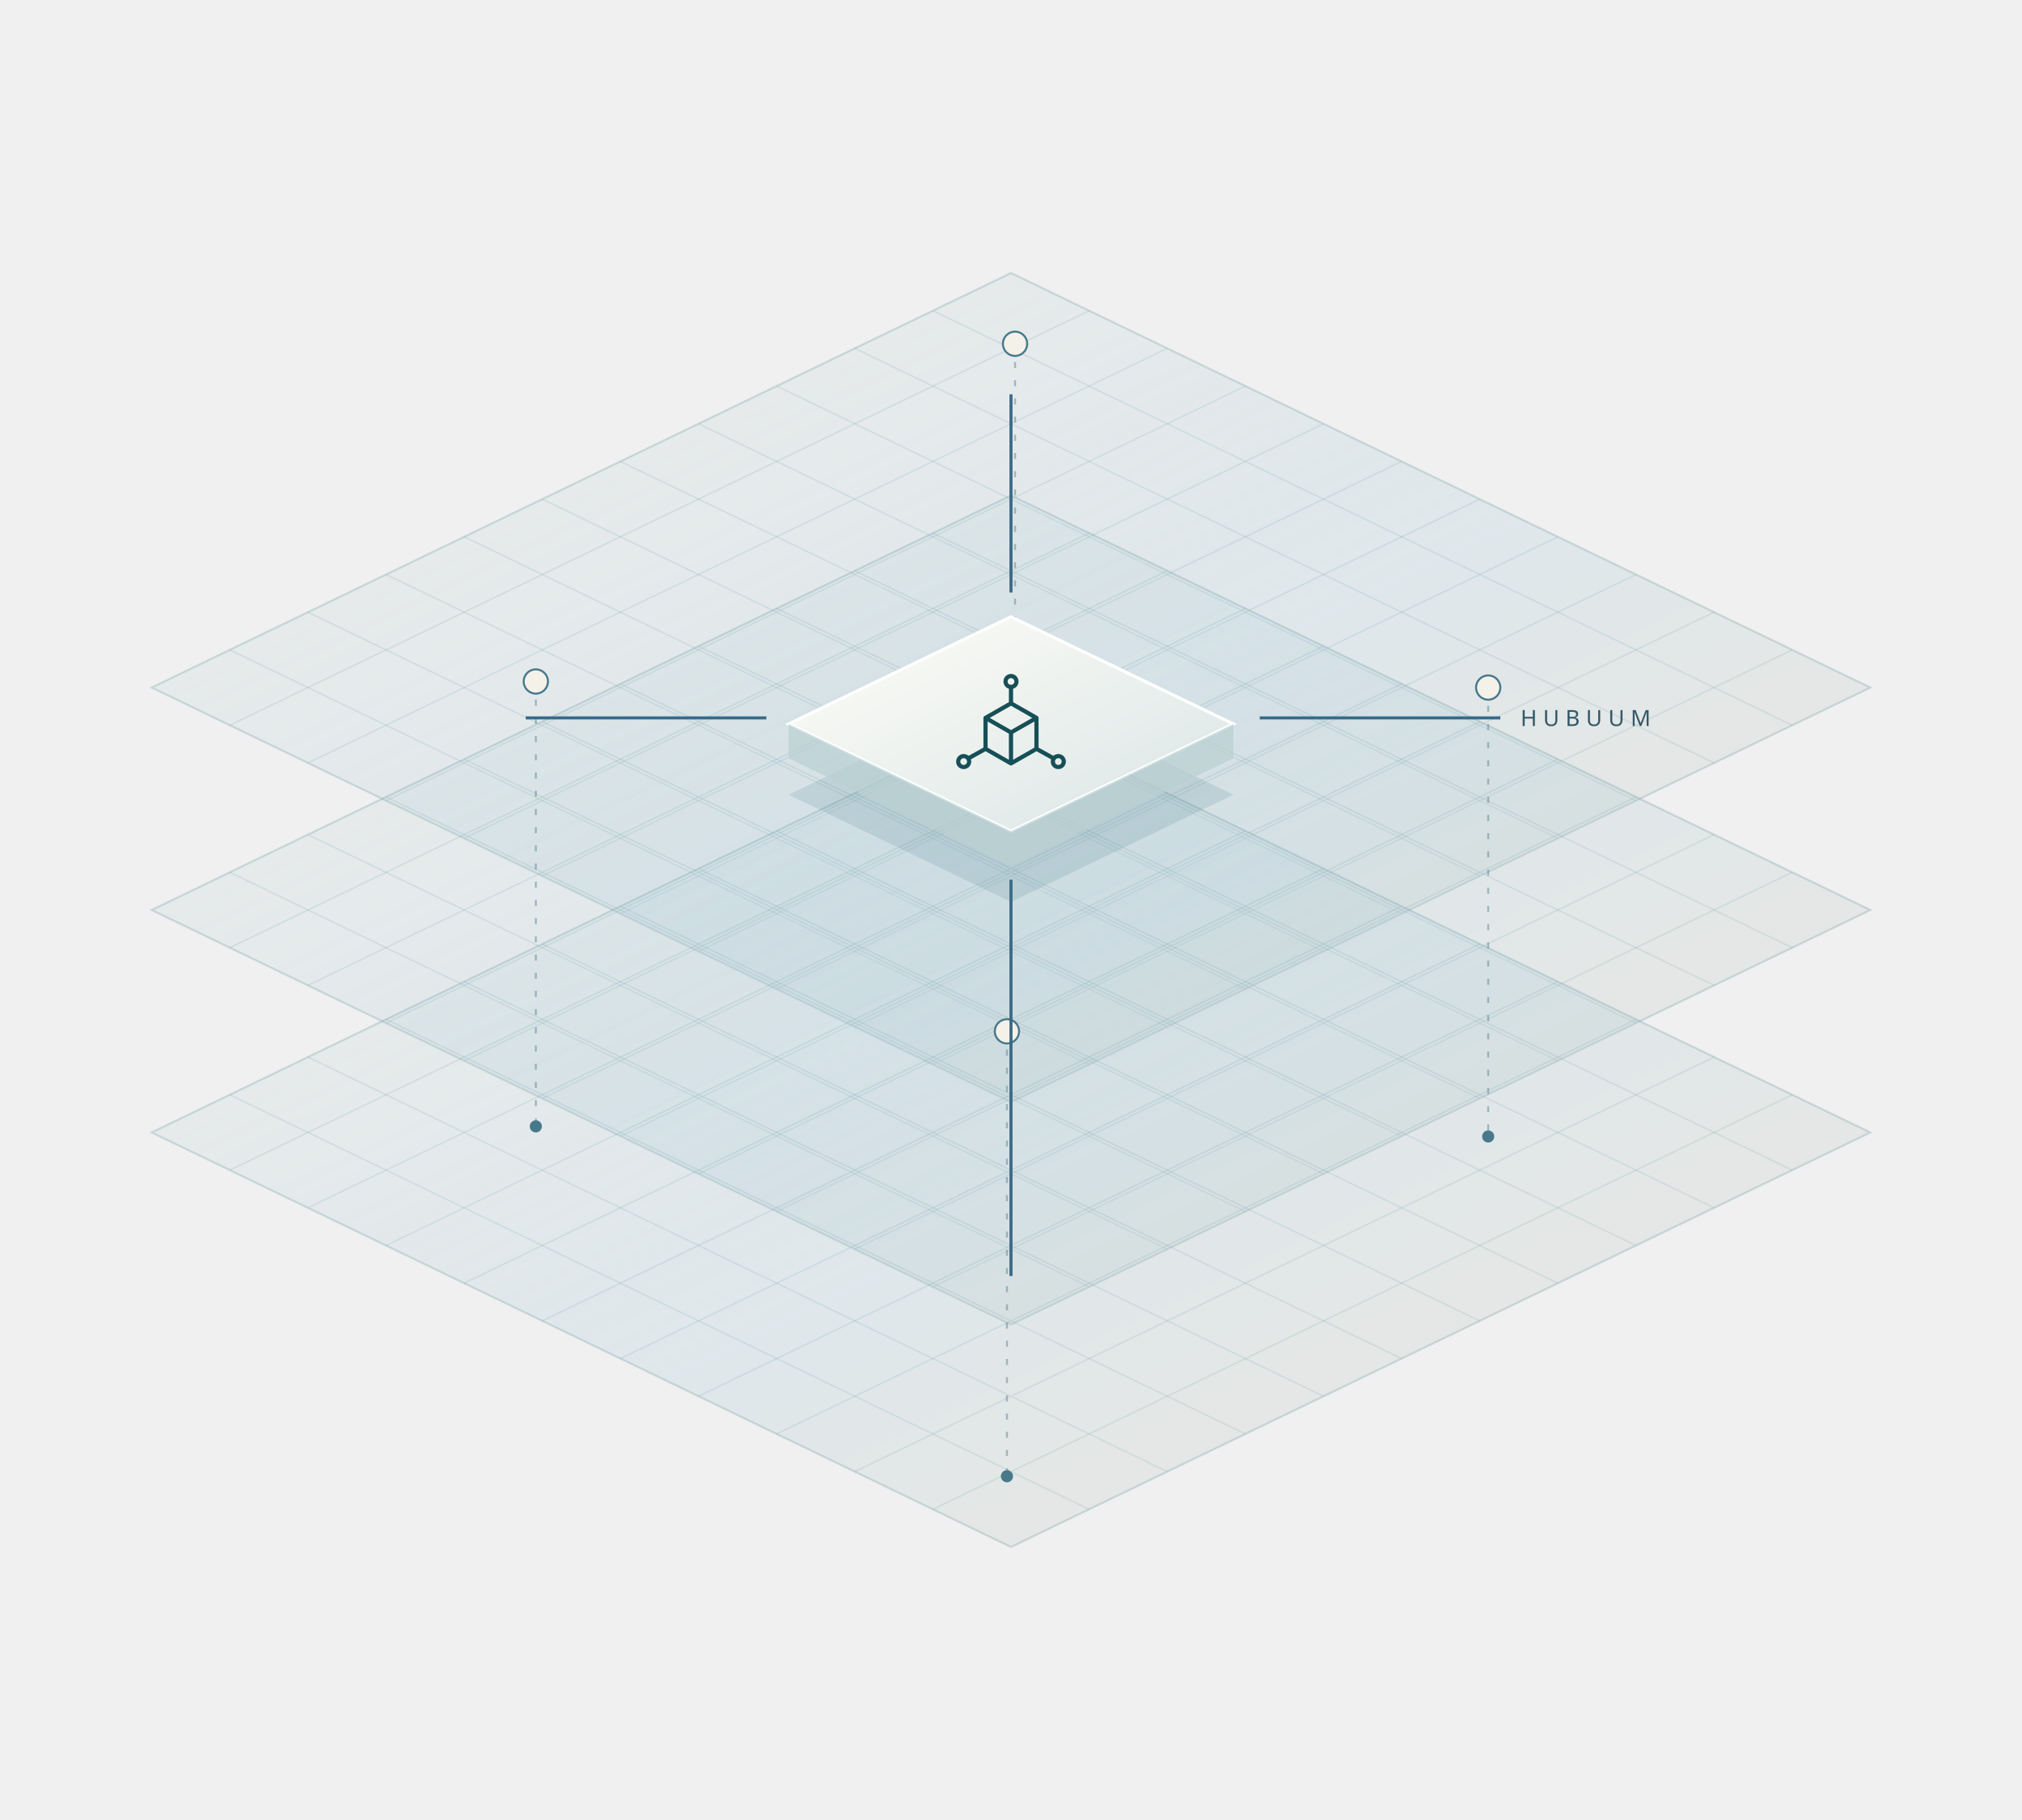
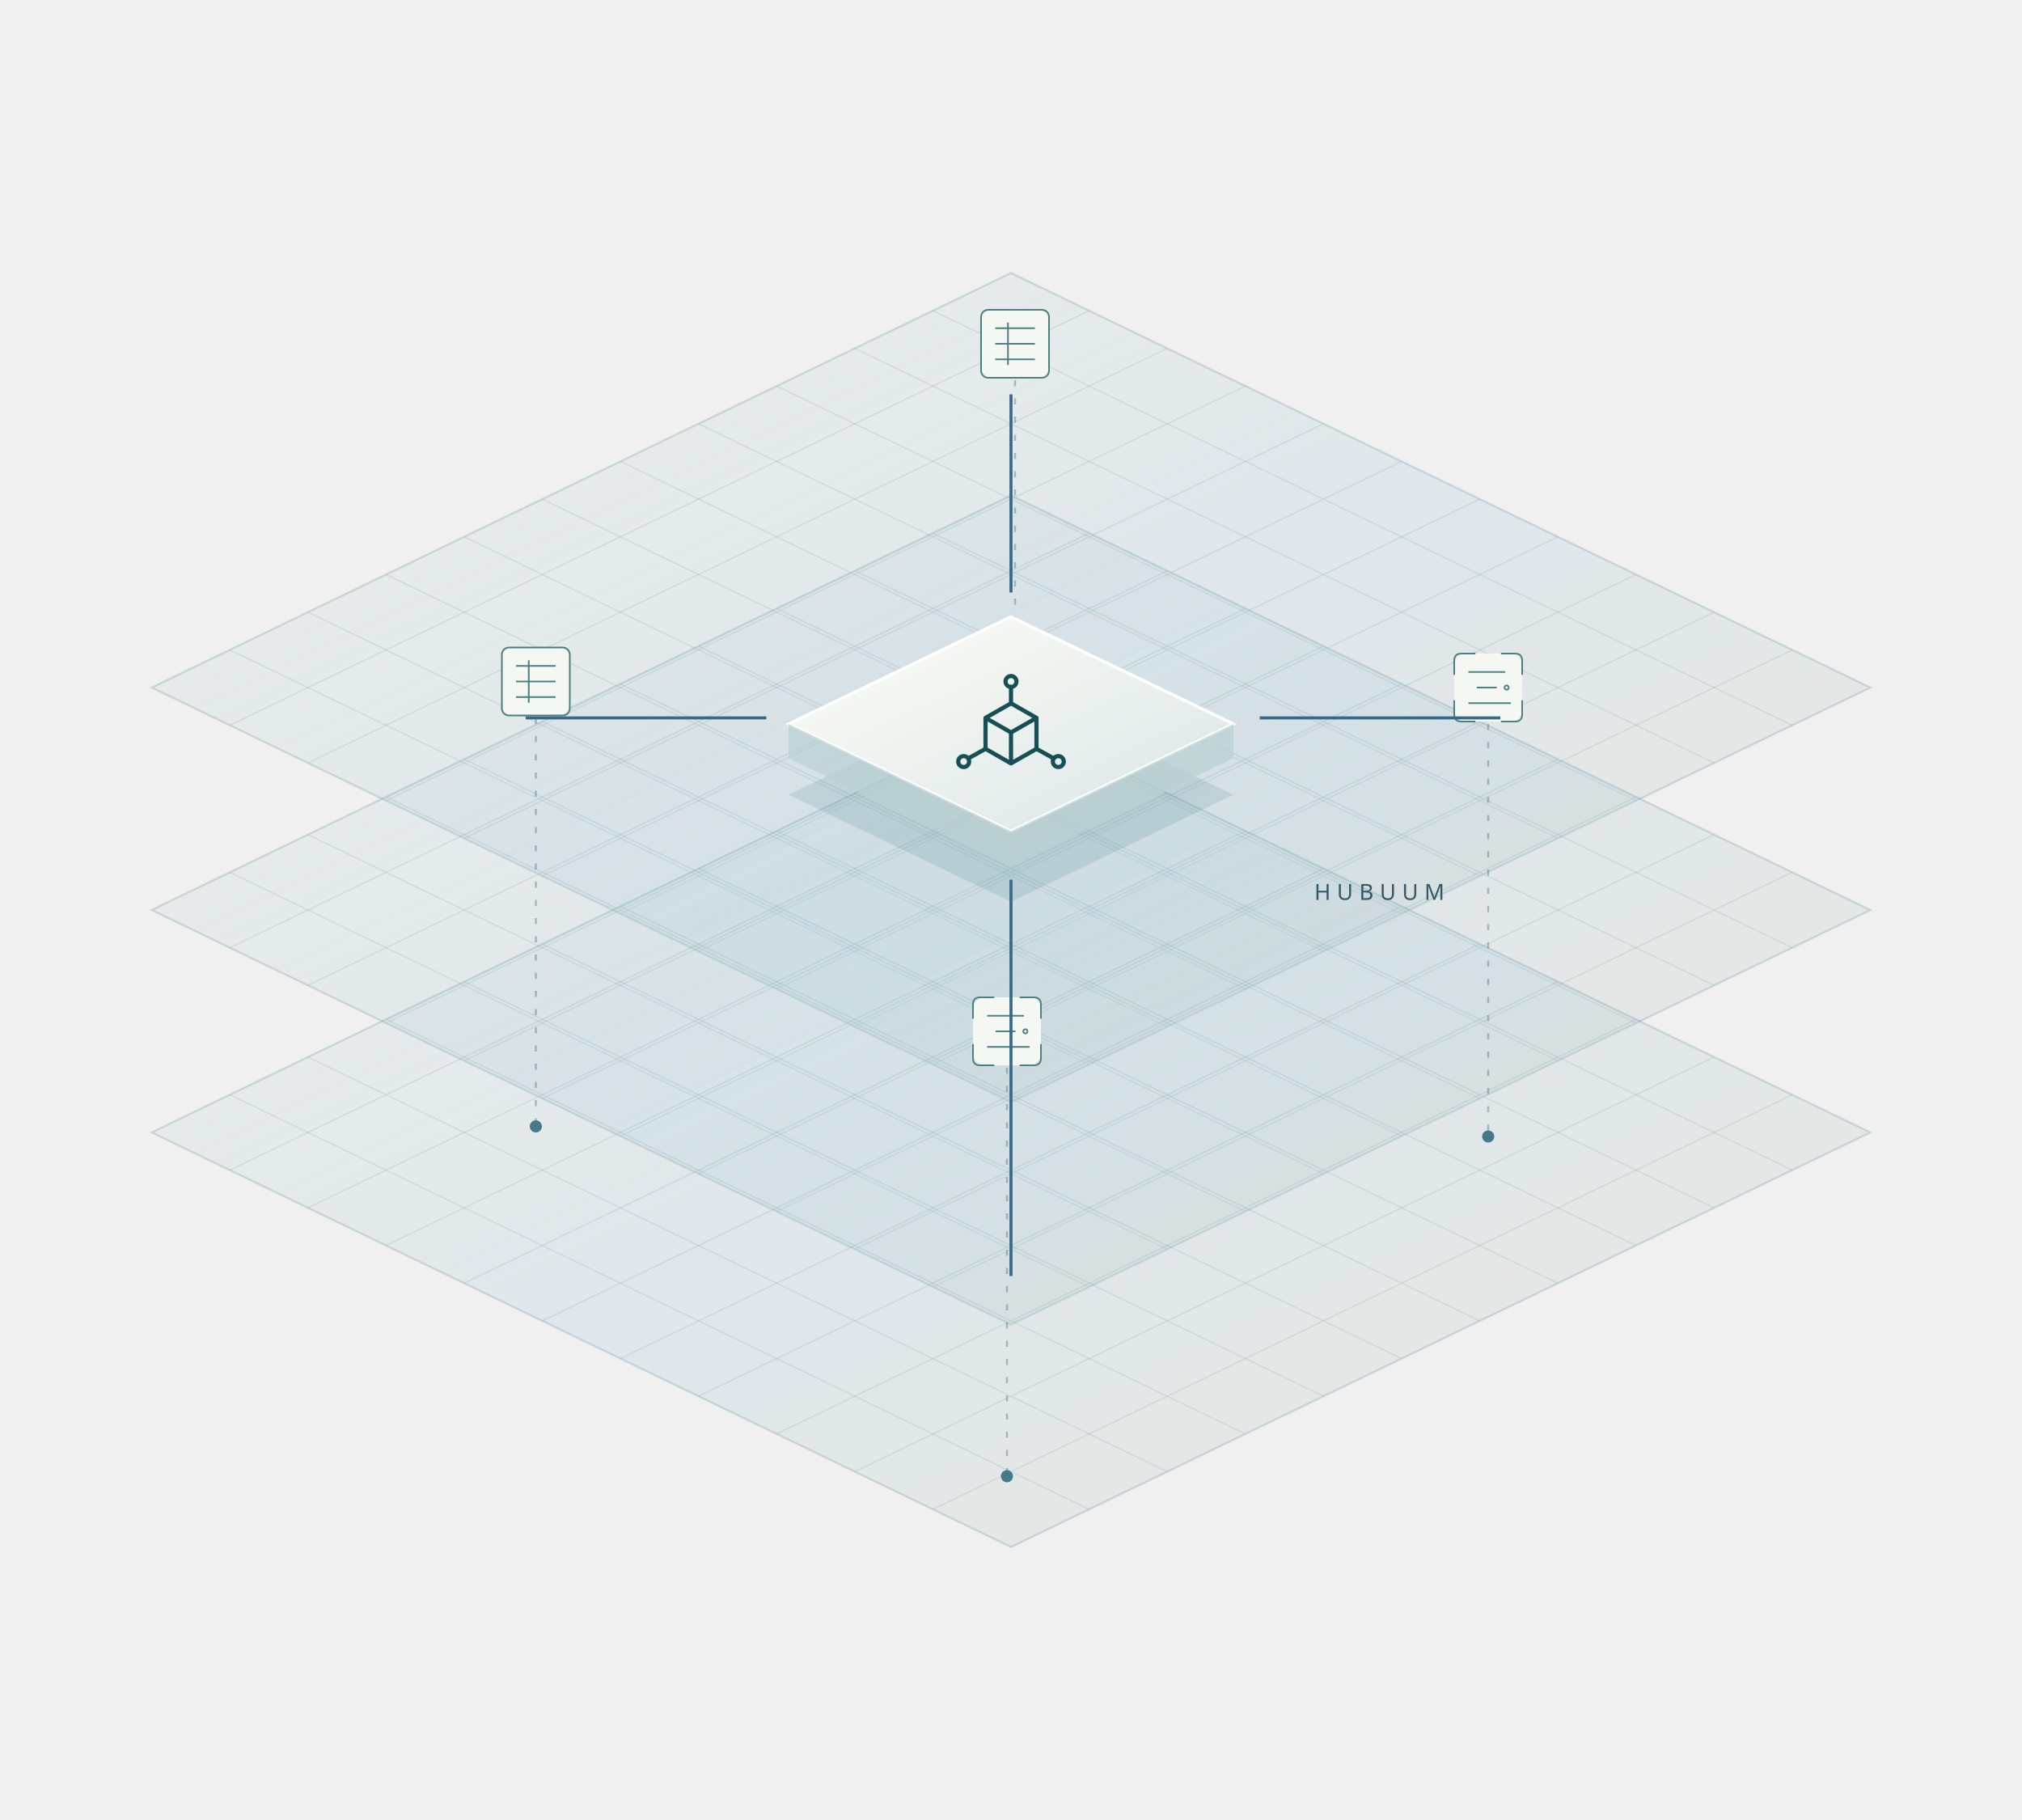
<svg xmlns="http://www.w3.org/2000/svg" viewBox="0 0 1000 900" role="img" aria-labelledby="title">
  <defs>
    <linearGradient id="plane" x1="0" y1="0" x2="1" y2="1">
      <stop stop-color="#b1cac9" stop-opacity=".07" />
      <stop offset=".55" stop-color="#aacbdb" stop-opacity=".25" />
      <stop offset="1" stop-color="#e0cba8" stop-opacity=".25" />
    </linearGradient>
    <linearGradient id="tile" x1="0" y1="0" x2="1" y2="1">
      <stop stop-color="#fffdf7" />
      <stop offset="1" stop-color="#d9e5e6" />
    </linearGradient>
  </defs>
  <g transform="translate(0 0)">
    <path d="M500 135 925 340 500 545 75 340Z" fill="url(#plane)" stroke="#6d969e" stroke-opacity=".28" />
    <path d="M461.36 153.64 886.36 358.64 M538.64 153.64 113.64 358.64" stroke="#5d909d" stroke-width=".7" opacity=".16" fill="none" />
    <path d="M422.73 172.27 847.73 377.27 M577.27 172.27 152.27 377.27" stroke="#5d909d" stroke-width=".7" opacity=".16" fill="none" />
    <path d="M384.09 190.91 809.09 395.91 M615.91 190.91 190.91 395.91" stroke="#5d909d" stroke-width=".7" opacity=".16" fill="none" />
    <path d="M345.45 209.55 770.45 414.55 M654.55 209.55 229.55 414.55" stroke="#5d909d" stroke-width=".7" opacity=".16" fill="none" />
    <path d="M306.82 228.18 731.82 433.18 M693.18 228.18 268.18 433.18" stroke="#5d909d" stroke-width=".7" opacity=".16" fill="none" />
    <path d="M268.18 246.82 693.18 451.82 M731.82 246.82 306.82 451.82" stroke="#5d909d" stroke-width=".7" opacity=".16" fill="none" />
    <path d="M229.55 265.45 654.55 470.45 M770.45 265.45 345.45 470.45" stroke="#5d909d" stroke-width=".7" opacity=".16" fill="none" />
    <path d="M190.91 284.09 615.91 489.09 M809.09 284.09 384.09 489.09" stroke="#5d909d" stroke-width=".7" opacity=".16" fill="none" />
    <path d="M152.27 302.73 577.27 507.73 M847.73 302.73 422.73 507.73" stroke="#5d909d" stroke-width=".7" opacity=".16" fill="none" />
    <path d="M113.64 321.36 538.64 526.36 M886.36 321.36 461.36 526.36" stroke="#5d909d" stroke-width=".7" opacity=".16" fill="none" />
  </g>
  <g transform="translate(0 110)">
    <path d="M500 135 925 340 500 545 75 340Z" fill="url(#plane)" stroke="#6d969e" stroke-opacity=".28" />
    <path d="M461.36 153.64 886.36 358.64 M538.64 153.64 113.64 358.64" stroke="#5d909d" stroke-width=".7" opacity=".16" fill="none" />
    <path d="M422.73 172.27 847.73 377.27 M577.27 172.27 152.27 377.27" stroke="#5d909d" stroke-width=".7" opacity=".16" fill="none" />
    <path d="M384.09 190.91 809.09 395.91 M615.91 190.91 190.91 395.91" stroke="#5d909d" stroke-width=".7" opacity=".16" fill="none" />
    <path d="M345.45 209.55 770.45 414.55 M654.55 209.55 229.55 414.55" stroke="#5d909d" stroke-width=".7" opacity=".16" fill="none" />
    <path d="M306.82 228.18 731.82 433.18 M693.18 228.18 268.18 433.18" stroke="#5d909d" stroke-width=".7" opacity=".16" fill="none" />
    <path d="M268.18 246.82 693.18 451.82 M731.82 246.82 306.82 451.82" stroke="#5d909d" stroke-width=".7" opacity=".16" fill="none" />
    <path d="M229.55 265.45 654.55 470.45 M770.45 265.45 345.45 470.45" stroke="#5d909d" stroke-width=".7" opacity=".16" fill="none" />
    <path d="M190.91 284.09 615.91 489.09 M809.09 284.09 384.09 489.09" stroke="#5d909d" stroke-width=".7" opacity=".16" fill="none" />
    <path d="M152.27 302.73 577.27 507.73 M847.73 302.73 422.73 507.73" stroke="#5d909d" stroke-width=".7" opacity=".16" fill="none" />
    <path d="M113.64 321.36 538.64 526.36 M886.36 321.36 461.36 526.36" stroke="#5d909d" stroke-width=".7" opacity=".16" fill="none" />
  </g>
  <g transform="translate(0 220)">
    <path d="M500 135 925 340 500 545 75 340Z" fill="url(#plane)" stroke="#6d969e" stroke-opacity=".28" />
    <path d="M461.36 153.64 886.36 358.64 M538.64 153.64 113.64 358.64" stroke="#5d909d" stroke-width=".7" opacity=".16" fill="none" />
    <path d="M422.73 172.27 847.73 377.27 M577.27 172.27 152.27 377.27" stroke="#5d909d" stroke-width=".7" opacity=".16" fill="none" />
    <path d="M384.09 190.91 809.09 395.91 M615.91 190.91 190.91 395.91" stroke="#5d909d" stroke-width=".7" opacity=".16" fill="none" />
    <path d="M345.45 209.55 770.45 414.55 M654.55 209.55 229.55 414.55" stroke="#5d909d" stroke-width=".7" opacity=".16" fill="none" />
    <path d="M306.82 228.18 731.82 433.18 M693.18 228.18 268.18 433.18" stroke="#5d909d" stroke-width=".7" opacity=".16" fill="none" />
    <path d="M268.18 246.82 693.18 451.82 M731.82 246.82 306.82 451.82" stroke="#5d909d" stroke-width=".7" opacity=".16" fill="none" />
    <path d="M229.55 265.45 654.55 470.45 M770.45 265.45 345.45 470.45" stroke="#5d909d" stroke-width=".7" opacity=".16" fill="none" />
    <path d="M190.91 284.09 615.91 489.09 M809.09 284.09 384.09 489.09" stroke="#5d909d" stroke-width=".7" opacity=".16" fill="none" />
    <path d="M152.27 302.73 577.27 507.73 M847.73 302.73 422.73 507.73" stroke="#5d909d" stroke-width=".7" opacity=".16" fill="none" />
    <path d="M113.64 321.36 538.64 526.36 M886.36 321.36 461.36 526.36" stroke="#5d909d" stroke-width=".7" opacity=".16" fill="none" />
  </g>
  <path d="M265 337V557" stroke="#4b7a8a" stroke-dasharray="3 6" opacity=".45" />
-   <circle cx="265" cy="337" r="6" fill="#f4f1e9" stroke="#47798b" />
+   <g transform="translate(265 337) scale(0.7)">
+     <rect x="-24" y="-24" width="48" height="48" rx="8" fill="#f5f8f2" />
+     <g fill="none" stroke="#4b7f80" stroke-width="1.15">
+       <rect x="-24" y="-24" width="48" height="48" rx="5" />
+       <path d="M-14-11H14 M-14 0H14 M-14 11H14 M-5-15V15" />
+     </g>
+   </g>
  <circle cx="265" cy="557" r="3" fill="#47798b" />
  <path d="M736 340V562" stroke="#4b7a8a" stroke-dasharray="3 6" opacity=".45" />
-   <circle cx="736" cy="340" r="6" fill="#f4f1e9" stroke="#47798b" />
+   <g transform="translate(736 340) scale(0.7)">
+     <rect x="-24" y="-24" width="48" height="48" rx="8" fill="#f5f8f2" />
+     <g fill="none" stroke="#4b7f80" stroke-width="1.15">
+       <path d="M-24-9V-19Q-24-24-19-24H-9 M9-24H19Q24-24 24-19V-9 M24 9V19Q24 24 19 24H9 M-9 24H-19Q-24 24-24 19V9" />
+       <path d="M-14-11H12 M-8 0H6 M-14 11H16" />
+       <circle cx="13" cy="0" r="1.5" />
+     </g>
+   </g>
  <circle cx="736" cy="562" r="3" fill="#47798b" />
  <path d="M502 170V390" stroke="#4b7a8a" stroke-dasharray="3 6" opacity=".45" />
-   <circle cx="502" cy="170" r="6" fill="#f4f1e9" stroke="#47798b" />
+   <g transform="translate(502 170) scale(0.7)">
+     <rect x="-24" y="-24" width="48" height="48" rx="8" fill="#f5f8f2" />
+     <g fill="none" stroke="#4b7f80" stroke-width="1.15">
+       <rect x="-24" y="-24" width="48" height="48" rx="5" />
+       <path d="M-14-11H14 M-14 0H14 M-14 11H14 M-5-15V15" />
+     </g>
+   </g>
  <circle cx="502" cy="390" r="3" fill="#47798b" />
  <path d="M498 510V730" stroke="#4b7a8a" stroke-dasharray="3 6" opacity=".45" />
-   <circle cx="498" cy="510" r="6" fill="#f4f1e9" stroke="#47798b" />
+   <g transform="translate(498 510) scale(0.7)">
+     <rect x="-24" y="-24" width="48" height="48" rx="8" fill="#f5f8f2" />
+     <g fill="none" stroke="#4b7f80" stroke-width="1.15">
+       <path d="M-24-9V-19Q-24-24-19-24H-9 M9-24H19Q24-24 24-19V-9 M24 9V19Q24 24 19 24H9 M-9 24H-19Q-24 24-24 19V9" />
+       <path d="M-14-11H12 M-8 0H6 M-14 11H16" />
+       <circle cx="13" cy="0" r="1.5" />
+     </g>
+   </g>
  <circle cx="498" cy="730" r="3" fill="#47798b" />
  <path d="M500 340 610 393 500 446 390 393Z" fill="#286473" opacity=".13" />
  <path d="M500 305 610 358 500 411 390 358Z" fill="url(#tile)" stroke="white" stroke-width="1.5" />
  <path d="M390 358V375L500 428 610 375V358L500 411Z" fill="#b9d0d2" opacity=".7" />
  <g transform="translate(500 364) scale(0.9)" fill="none" stroke="#174f57" stroke-width="2.3" stroke-linecap="round" stroke-linejoin="round">
    <path d="M-14-10 0-18 14-10 14 7 0 15-14 7Z M-14-10 0-2 14-10 M0-2V15 M0-18V-27 M14 7 23 12 M-14 7-23 12" />
    <circle cx="0" cy="-30" r="3" />
    <circle cx="26" cy="14" r="3" />
    <circle cx="-26" cy="14" r="3" />
  </g>
  <path d="M500 195V293 M500 435V631 M260 355 379 355 M623 355 742 355" fill="none" stroke="#386988" stroke-width="1.5" />
-   <text x="752" y="359" font-family="system-ui,sans-serif" font-size="11" letter-spacing="3" fill="#345969">HUBUUM</text>
+   <text x="650" y="445" font-family="system-ui,sans-serif" font-size="11" letter-spacing="3" fill="#345969">HUBUUM</text>
</svg>
